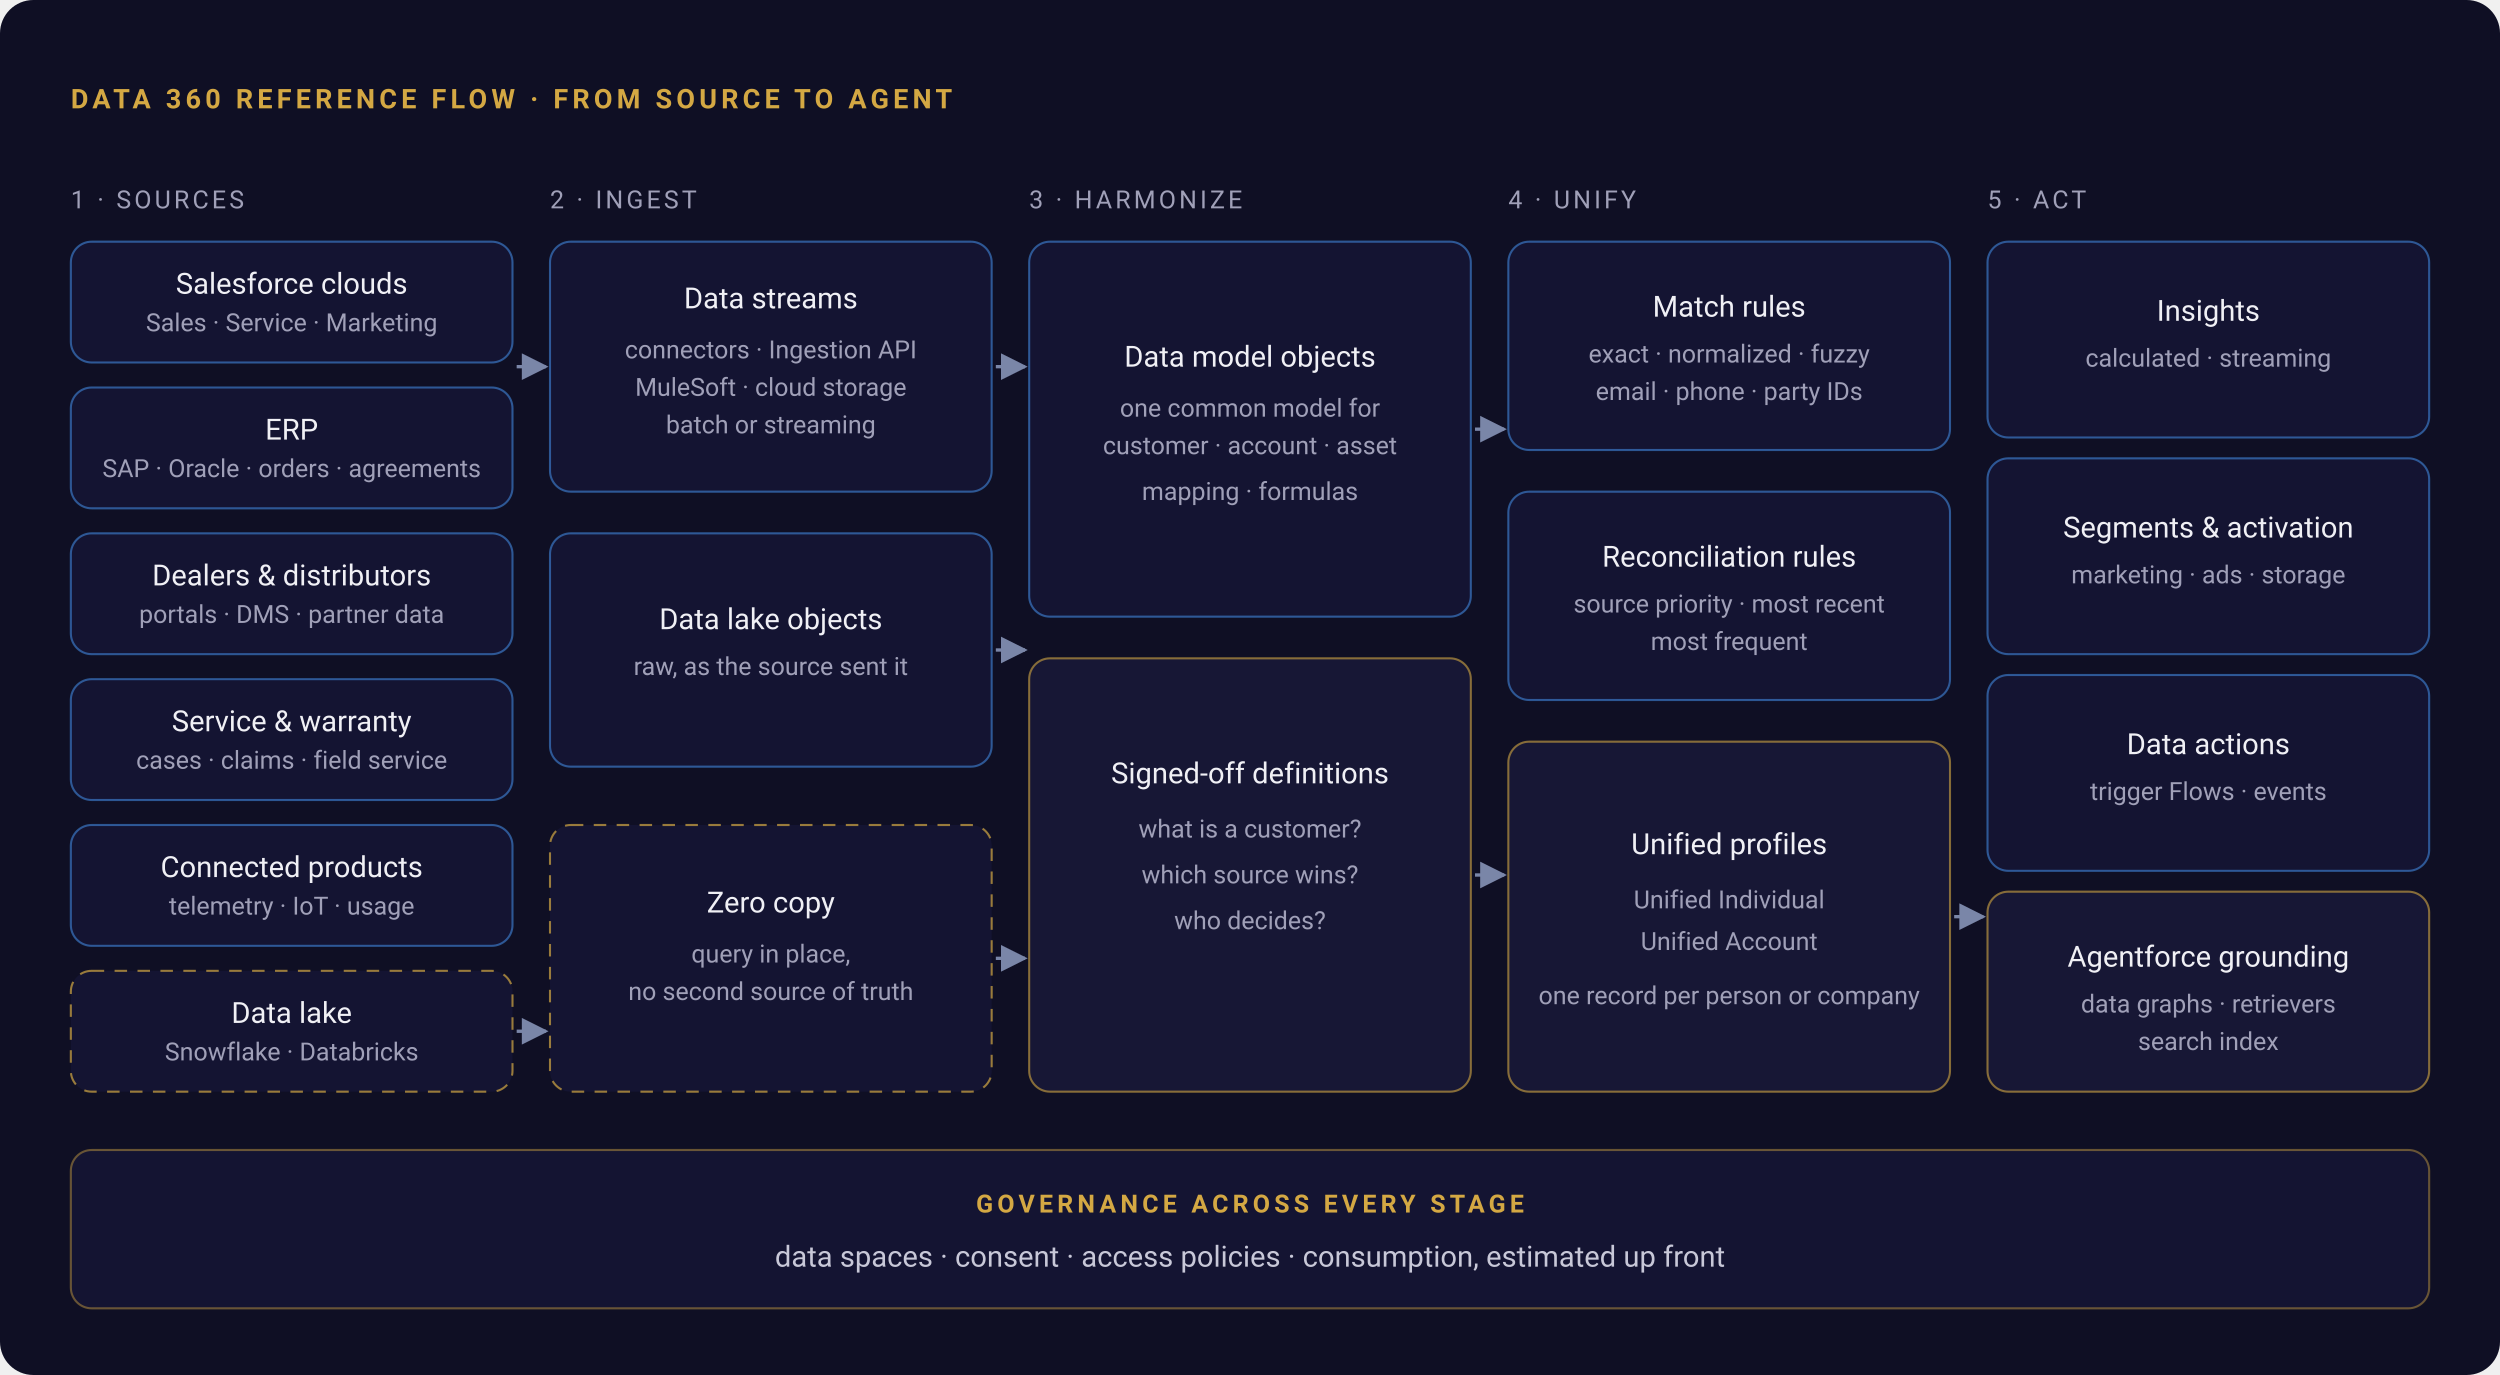
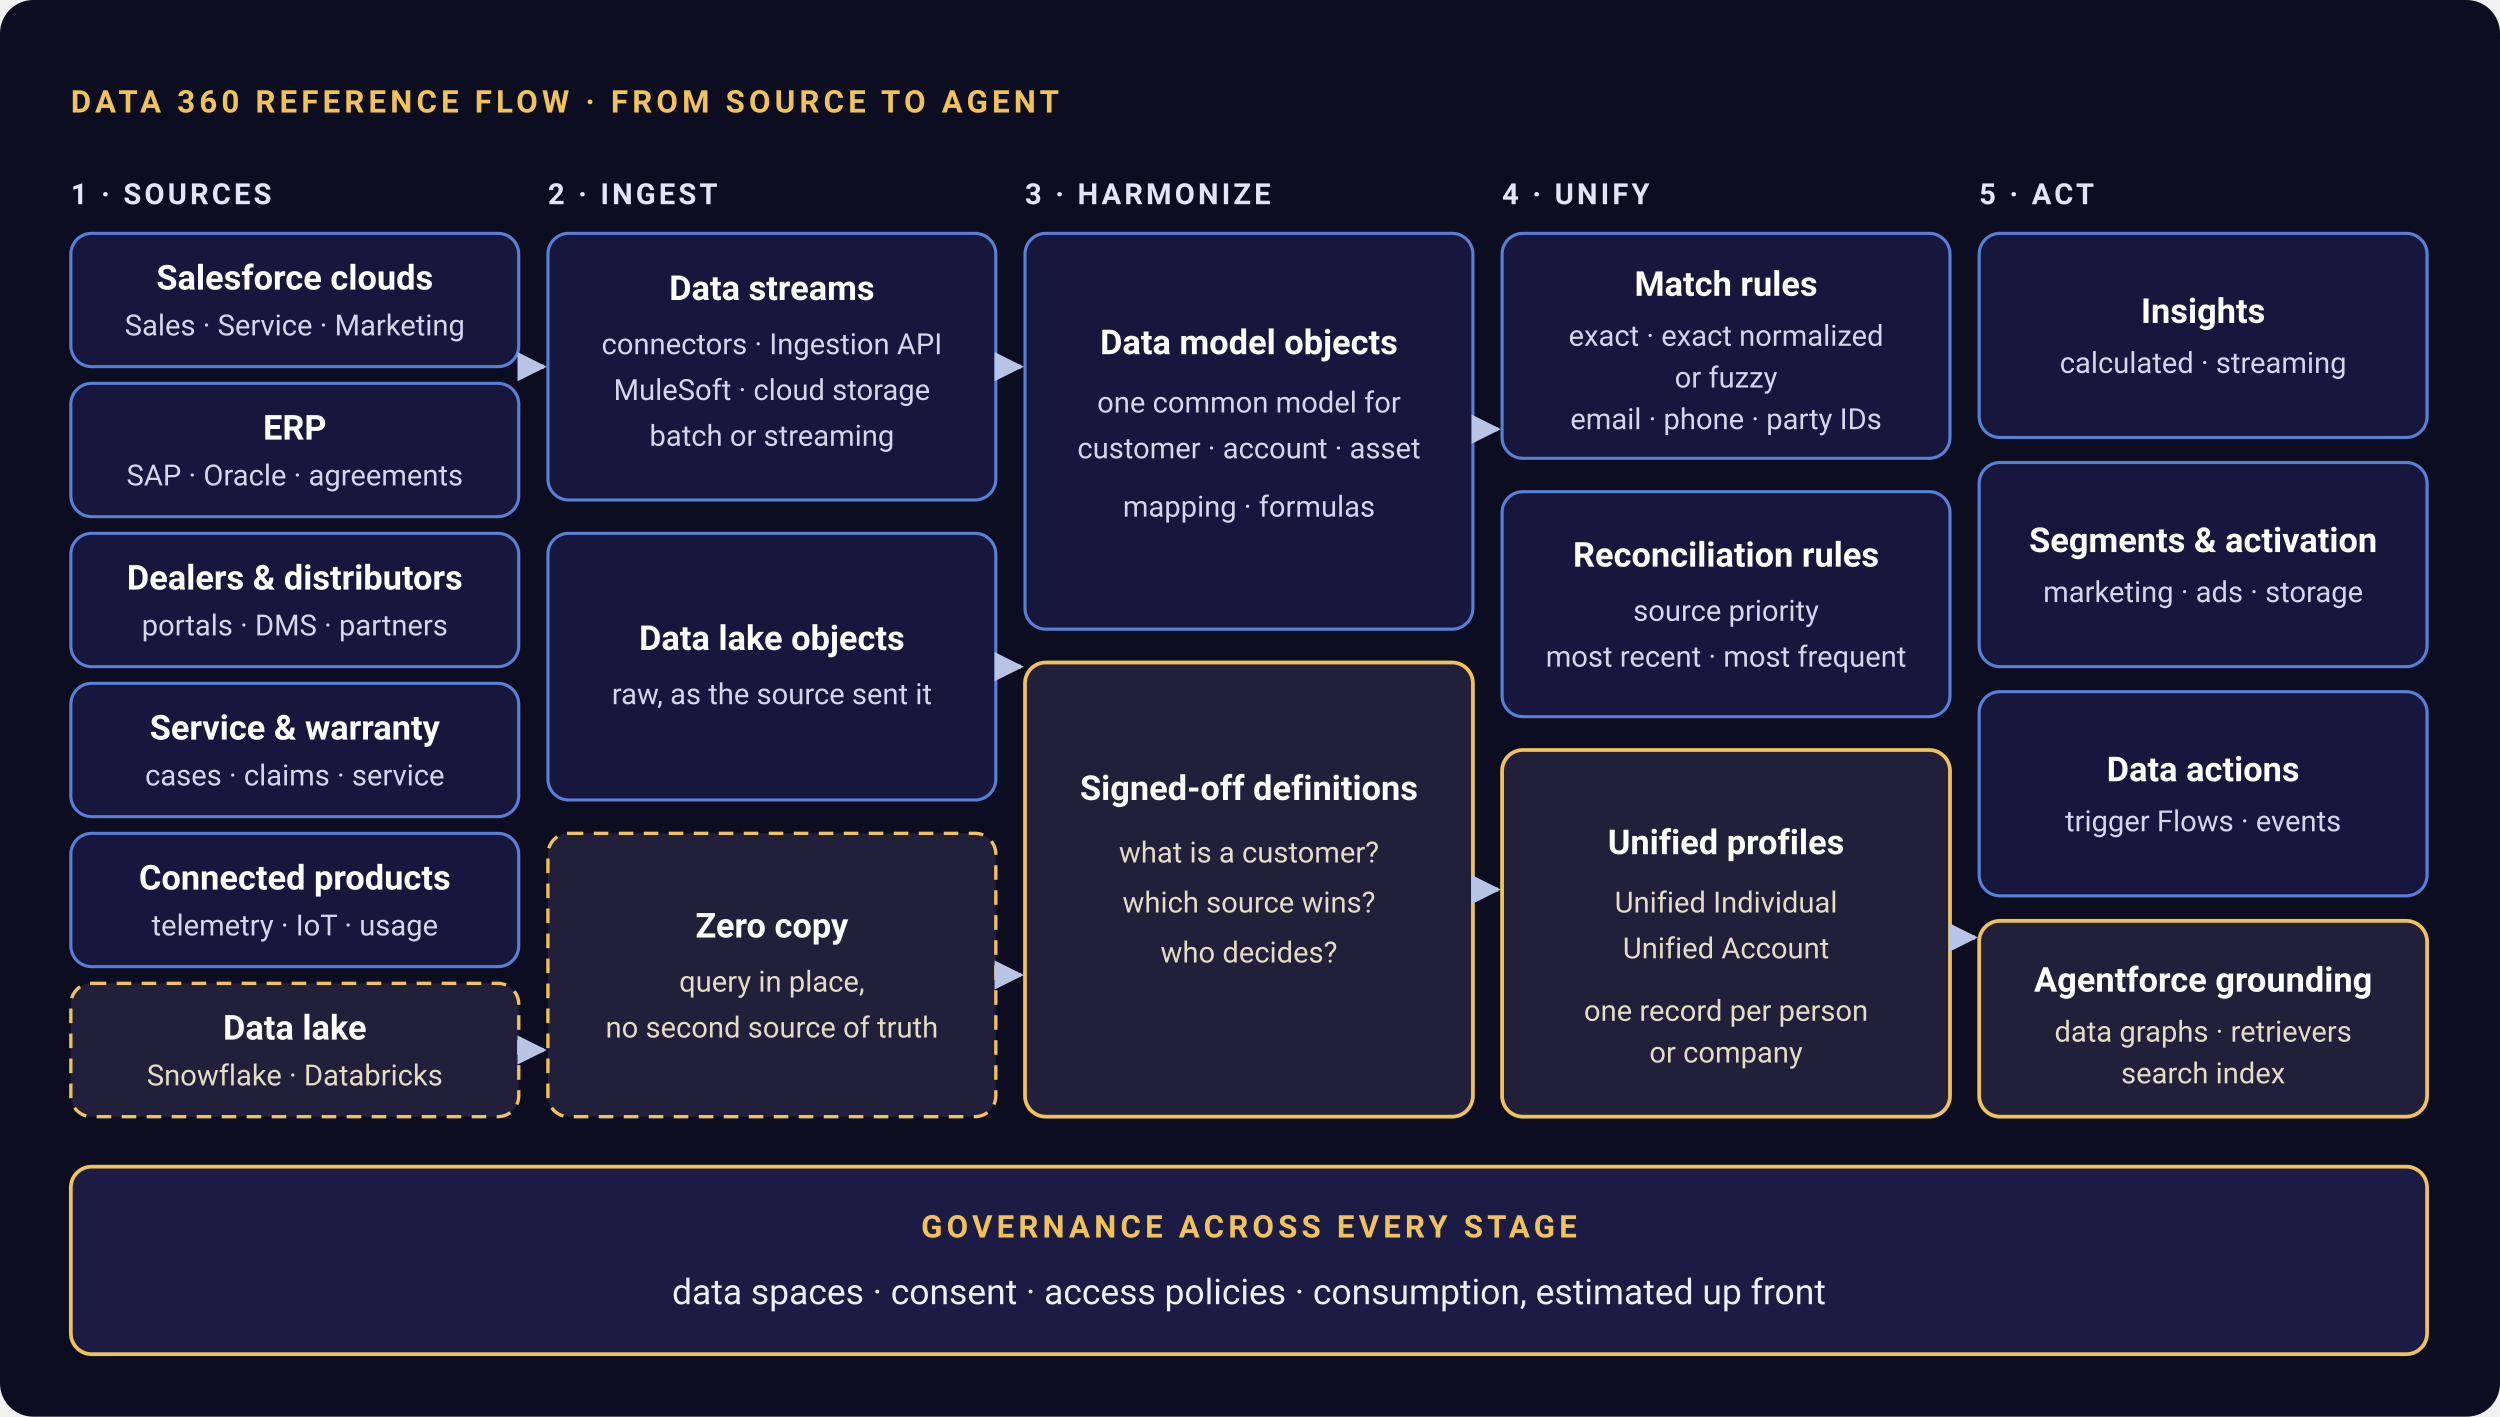
- <svg xmlns="http://www.w3.org/2000/svg" viewBox="0 0 1200 660" font-family="-apple-system,BlinkMacSystemFont,'Segoe UI',Roboto,Helvetica,Arial,sans-serif" role="img" aria-label="Data 360 reference flow: enterprise sources, ingestion, harmonization, unification, and activation for people and agents, with governance across every stage">
+ <svg xmlns="http://www.w3.org/2000/svg" viewBox="0 0 1200 680" font-family="-apple-system,BlinkMacSystemFont,'Segoe UI',Roboto,Helvetica,Arial,sans-serif" role="img" aria-label="Data 360 reference flow: enterprise sources, ingestion, harmonization, unification, and activation for people and agents, with governance across every stage">
  <defs>
-     <marker id="a" viewBox="0 0 10 10" refX="9" refY="5" markerWidth="8" markerHeight="8" orient="auto-start-reverse">
-       <path d="M0 0L10 5 0 10z" fill="#7a86a8" />
+     <marker id="a" viewBox="0 0 10 10" refX="9" refY="5" markerWidth="7" markerHeight="7" orient="auto-start-reverse">
+       <path d="M0 0L10 5 0 10z" fill="#b8c4e6" />
    </marker>
  </defs>
-   <rect width="1200" height="660" rx="16" fill="#0f0f24" />
-   <text x="34" y="52" fill="#d4a843" font-size="13" letter-spacing="2" font-weight="600">DATA 360 REFERENCE FLOW · FROM SOURCE TO AGENT</text>
-   <g fill="#a0a0b8" font-size="12" letter-spacing="1.5">
-     <text x="34" y="100">1 · SOURCES</text>
-     <text x="264" y="100">2 · INGEST</text>
-     <text x="494" y="100">3 · HARMONIZE</text>
-     <text x="724" y="100">4 · UNIFY</text>
-     <text x="954" y="100">5 · ACT</text>
+   <rect width="1200" height="680" rx="16" fill="#0d0d22" />
+   <text x="34" y="54" fill="#f0c35a" font-size="15" letter-spacing="2" font-weight="700">DATA 360 REFERENCE FLOW · FROM SOURCE TO AGENT</text>
+   <g fill="#e2e5f3" font-size="14" letter-spacing="1.5" font-weight="600">
+     <text x="34" y="98">1 · SOURCES</text>
+     <text x="263" y="98">2 · INGEST</text>
+     <text x="492" y="98">3 · HARMONIZE</text>
+     <text x="721" y="98">4 · UNIFY</text>
+     <text x="950" y="98">5 · ACT</text>
  </g>
-   <g font-size="14" fill="#f0f0f5" text-anchor="middle">
-     <rect x="34" y="116" width="212" height="58" rx="10" fill="#141432" stroke="#4a9eff" stroke-opacity=".5" />
-     <text x="140" y="141">Salesforce clouds</text>
-     <text x="140" y="159" fill="#a0a0b8" font-size="12">Sales · Service · Marketing</text>
-     <rect x="34" y="186" width="212" height="58" rx="10" fill="#141432" stroke="#4a9eff" stroke-opacity=".5" />
-     <text x="140" y="211">ERP</text>
-     <text x="140" y="229" fill="#a0a0b8" font-size="12">SAP · Oracle · orders · agreements</text>
-     <rect x="34" y="256" width="212" height="58" rx="10" fill="#141432" stroke="#4a9eff" stroke-opacity=".5" />
-     <text x="140" y="281">Dealers &amp; distributors</text>
-     <text x="140" y="299" fill="#a0a0b8" font-size="12">portals · DMS · partner data</text>
-     <rect x="34" y="326" width="212" height="58" rx="10" fill="#141432" stroke="#4a9eff" stroke-opacity=".5" />
-     <text x="140" y="351">Service &amp; warranty</text>
-     <text x="140" y="369" fill="#a0a0b8" font-size="12">cases · claims · field service</text>
-     <rect x="34" y="396" width="212" height="58" rx="10" fill="#141432" stroke="#4a9eff" stroke-opacity=".5" />
-     <text x="140" y="421">Connected products</text>
-     <text x="140" y="439" fill="#a0a0b8" font-size="12">telemetry · IoT · usage</text>
-     <rect x="34" y="466" width="212" height="58" rx="10" fill="#141432" stroke="#d4a843" stroke-opacity=".7" stroke-dasharray="6 5" />
-     <text x="140" y="491">Data lake</text>
-     <text x="140" y="509" fill="#a0a0b8" font-size="12">Snowflake · Databricks</text>
+   <g text-anchor="middle" font-size="16.5" font-weight="600" fill="#fff">
+     <rect x="34" y="112" width="215" height="64" rx="10" fill="#17173d" stroke="#6b9bff" stroke-opacity=".8" stroke-width="1.5" />
+     <text x="141.5" y="139">Salesforce clouds</text>
+     <text x="141.5" y="161" fill="#d3d7ea" font-size="14" font-weight="400">Sales · Service · Marketing</text>
+     <rect x="34" y="184" width="215" height="64" rx="10" fill="#17173d" stroke="#6b9bff" stroke-opacity=".8" stroke-width="1.5" />
+     <text x="141.5" y="211">ERP</text>
+     <text x="141.5" y="233" fill="#d3d7ea" font-size="14" font-weight="400">SAP · Oracle · agreements</text>
+     <rect x="34" y="256" width="215" height="64" rx="10" fill="#17173d" stroke="#6b9bff" stroke-opacity=".8" stroke-width="1.5" />
+     <text x="141.5" y="283">Dealers &amp; distributors</text>
+     <text x="141.5" y="305" fill="#d3d7ea" font-size="14" font-weight="400">portals · DMS · partners</text>
+     <rect x="34" y="328" width="215" height="64" rx="10" fill="#17173d" stroke="#6b9bff" stroke-opacity=".8" stroke-width="1.5" />
+     <text x="141.5" y="355">Service &amp; warranty</text>
+     <text x="141.5" y="377" fill="#d3d7ea" font-size="14" font-weight="400">cases · claims · service</text>
+     <rect x="34" y="400" width="215" height="64" rx="10" fill="#17173d" stroke="#6b9bff" stroke-opacity=".8" stroke-width="1.5" />
+     <text x="141.5" y="427">Connected products</text>
+     <text x="141.5" y="449" fill="#d3d7ea" font-size="14" font-weight="400">telemetry · IoT · usage</text>
+     <rect x="34" y="472" width="215" height="64" rx="10" fill="#221f3a" stroke="#f0c35a" stroke-width="1.6" stroke-dasharray="7 5" />
+     <text x="141.5" y="499">Data lake</text>
+     <text x="141.5" y="521" fill="#e3dcc6" font-size="14" font-weight="400">Snowflake · Databricks</text>
  </g>
-   <g font-size="14" fill="#f0f0f5" text-anchor="middle">
-     <rect x="264" y="116" width="212" height="120" rx="10" fill="#141432" stroke="#4a9eff" stroke-opacity=".5" />
-     <text x="370" y="148">Data streams</text>
-     <text x="370" y="172" fill="#a0a0b8" font-size="12">connectors · Ingestion API</text>
-     <text x="370" y="190" fill="#a0a0b8" font-size="12">MuleSoft · cloud storage</text>
-     <text x="370" y="208" fill="#a0a0b8" font-size="12">batch or streaming</text>
-     <rect x="264" y="256" width="212" height="112" rx="10" fill="#141432" stroke="#4a9eff" stroke-opacity=".5" />
-     <text x="370" y="302">Data lake objects</text>
-     <text x="370" y="324" fill="#a0a0b8" font-size="12">raw, as the source sent it</text>
-     <rect x="264" y="396" width="212" height="128" rx="10" fill="#141432" stroke="#d4a843" stroke-opacity=".7" stroke-dasharray="6 5" />
-     <text x="370" y="438">Zero copy</text>
-     <text x="370" y="462" fill="#a0a0b8" font-size="12">query in place,</text>
-     <text x="370" y="480" fill="#a0a0b8" font-size="12">no second source of truth</text>
+   <g text-anchor="middle" font-size="16.5" font-weight="600" fill="#fff">
+     <rect x="263" y="112" width="215" height="128" rx="10" fill="#17173d" stroke="#6b9bff" stroke-opacity=".8" stroke-width="1.5" />
+     <text x="370.5" y="144">Data streams</text>
+     <g fill="#d3d7ea" font-size="14" font-weight="400">
+       <text x="370.5" y="170">connectors · Ingestion API</text>
+       <text x="370.5" y="192">MuleSoft · cloud storage</text>
+       <text x="370.5" y="214">batch or streaming</text>
+     </g>
+     <rect x="263" y="256" width="215" height="128" rx="10" fill="#17173d" stroke="#6b9bff" stroke-opacity=".8" stroke-width="1.5" />
+     <text x="370.5" y="312">Data lake objects</text>
+     <text x="370.5" y="338" fill="#d3d7ea" font-size="14" font-weight="400">raw, as the source sent it</text>
+     <rect x="263" y="400" width="215" height="136" rx="10" fill="#221f3a" stroke="#f0c35a" stroke-width="1.6" stroke-dasharray="7 5" />
+     <text x="370.5" y="450">Zero copy</text>
+     <g fill="#e3dcc6" font-size="14" font-weight="400">
+       <text x="370.5" y="476">query in place,</text>
+       <text x="370.5" y="498">no second source of truth</text>
+     </g>
  </g>
-   <g font-size="14" fill="#f0f0f5" text-anchor="middle">
-     <rect x="494" y="116" width="212" height="180" rx="10" fill="#141432" stroke="#4a9eff" stroke-opacity=".5" />
-     <text x="600" y="176">Data model objects</text>
-     <text x="600" y="200" fill="#a0a0b8" font-size="12">one common model for</text>
-     <text x="600" y="218" fill="#a0a0b8" font-size="12">customer · account · asset</text>
-     <text x="600" y="240" fill="#a0a0b8" font-size="12">mapping · formulas</text>
-     <rect x="494" y="316" width="212" height="208" rx="10" fill="#171735" stroke="#d4a843" stroke-opacity=".6" />
-     <text x="600" y="376">Signed-off definitions</text>
-     <text x="600" y="402" fill="#a0a0b8" font-size="12">what is a customer?</text>
-     <text x="600" y="424" fill="#a0a0b8" font-size="12">which source wins?</text>
-     <text x="600" y="446" fill="#a0a0b8" font-size="12">who decides?</text>
+   <g text-anchor="middle" font-size="16.5" font-weight="600" fill="#fff">
+     <rect x="492" y="112" width="215" height="190" rx="10" fill="#17173d" stroke="#6b9bff" stroke-opacity=".8" stroke-width="1.5" />
+     <text x="599.5" y="170">Data model objects</text>
+     <g fill="#d3d7ea" font-size="14" font-weight="400">
+       <text x="599.5" y="198">one common model for</text>
+       <text x="599.5" y="220">customer · account · asset</text>
+       <text x="599.5" y="248">mapping · formulas</text>
+     </g>
+     <rect x="492" y="318" width="215" height="218" rx="10" fill="#221f3a" stroke="#f0c35a" stroke-width="1.8" />
+     <text x="599.5" y="384">Signed-off definitions</text>
+     <g fill="#e3dcc6" font-size="14" font-weight="400">
+       <text x="599.5" y="414">what is a customer?</text>
+       <text x="599.5" y="438">which source wins?</text>
+       <text x="599.5" y="462">who decides?</text>
+     </g>
  </g>
-   <g font-size="14" fill="#f0f0f5" text-anchor="middle">
-     <rect x="724" y="116" width="212" height="100" rx="10" fill="#141432" stroke="#4a9eff" stroke-opacity=".5" />
-     <text x="830" y="152">Match rules</text>
-     <text x="830" y="174" fill="#a0a0b8" font-size="12">exact · normalized · fuzzy</text>
-     <text x="830" y="192" fill="#a0a0b8" font-size="12">email · phone · party IDs</text>
-     <rect x="724" y="236" width="212" height="100" rx="10" fill="#141432" stroke="#4a9eff" stroke-opacity=".5" />
-     <text x="830" y="272">Reconciliation rules</text>
-     <text x="830" y="294" fill="#a0a0b8" font-size="12">source priority · most recent</text>
-     <text x="830" y="312" fill="#a0a0b8" font-size="12">most frequent</text>
-     <rect x="724" y="356" width="212" height="168" rx="10" fill="#171735" stroke="#d4a843" stroke-opacity=".6" />
-     <text x="830" y="410">Unified profiles</text>
-     <text x="830" y="436" fill="#a0a0b8" font-size="12">Unified Individual</text>
-     <text x="830" y="456" fill="#a0a0b8" font-size="12">Unified Account</text>
-     <text x="830" y="482" fill="#a0a0b8" font-size="12">one record per person or company</text>
+   <g text-anchor="middle" font-size="16.5" font-weight="600" fill="#fff">
+     <rect x="721" y="112" width="215" height="108" rx="10" fill="#17173d" stroke="#6b9bff" stroke-opacity=".8" stroke-width="1.5" />
+     <text x="828.5" y="142">Match rules</text>
+     <g fill="#d3d7ea" font-size="14" font-weight="400">
+       <text x="828.5" y="166">exact · exact normalized</text>
+       <text x="828.5" y="186">or fuzzy</text>
+       <text x="828.5" y="206">email · phone · party IDs</text>
+     </g>
+     <rect x="721" y="236" width="215" height="108" rx="10" fill="#17173d" stroke="#6b9bff" stroke-opacity=".8" stroke-width="1.5" />
+     <text x="828.5" y="272">Reconciliation rules</text>
+     <g fill="#d3d7ea" font-size="14" font-weight="400">
+       <text x="828.5" y="298">source priority</text>
+       <text x="828.5" y="320">most recent · most frequent</text>
+     </g>
+     <rect x="721" y="360" width="215" height="176" rx="10" fill="#221f3a" stroke="#f0c35a" stroke-width="1.8" />
+     <text x="828.5" y="410">Unified profiles</text>
+     <g fill="#e3dcc6" font-size="14" font-weight="400">
+       <text x="828.5" y="438">Unified Individual</text>
+       <text x="828.5" y="460">Unified Account</text>
+       <text x="828.5" y="490">one record per person</text>
+       <text x="828.5" y="510">or company</text>
+     </g>
  </g>
-   <g font-size="14" fill="#f0f0f5" text-anchor="middle">
-     <rect x="954" y="116" width="212" height="94" rx="10" fill="#141432" stroke="#4a9eff" stroke-opacity=".5" />
-     <text x="1060" y="154">Insights</text>
-     <text x="1060" y="176" fill="#a0a0b8" font-size="12">calculated · streaming</text>
-     <rect x="954" y="220" width="212" height="94" rx="10" fill="#141432" stroke="#4a9eff" stroke-opacity=".5" />
-     <text x="1060" y="258">Segments &amp; activation</text>
-     <text x="1060" y="280" fill="#a0a0b8" font-size="12">marketing · ads · storage</text>
-     <rect x="954" y="324" width="212" height="94" rx="10" fill="#141432" stroke="#4a9eff" stroke-opacity=".5" />
-     <text x="1060" y="362">Data actions</text>
-     <text x="1060" y="384" fill="#a0a0b8" font-size="12">trigger Flows · events</text>
-     <rect x="954" y="428" width="212" height="96" rx="10" fill="#171735" stroke="#d4a843" stroke-opacity=".6" />
-     <text x="1060" y="464">Agentforce grounding</text>
-     <text x="1060" y="486" fill="#a0a0b8" font-size="12">data graphs · retrievers</text>
-     <text x="1060" y="504" fill="#a0a0b8" font-size="12">search index</text>
+   <g text-anchor="middle" font-size="16.5" font-weight="600" fill="#fff">
+     <rect x="950" y="112" width="215" height="98" rx="10" fill="#17173d" stroke="#6b9bff" stroke-opacity=".8" stroke-width="1.5" />
+     <text x="1057.5" y="155">Insights</text>
+     <text x="1057.5" y="179" fill="#d3d7ea" font-size="14" font-weight="400">calculated · streaming</text>
+     <rect x="950" y="222" width="215" height="98" rx="10" fill="#17173d" stroke="#6b9bff" stroke-opacity=".8" stroke-width="1.5" />
+     <text x="1057.5" y="265">Segments &amp; activation</text>
+     <text x="1057.5" y="289" fill="#d3d7ea" font-size="14" font-weight="400">marketing · ads · storage</text>
+     <rect x="950" y="332" width="215" height="98" rx="10" fill="#17173d" stroke="#6b9bff" stroke-opacity=".8" stroke-width="1.5" />
+     <text x="1057.5" y="375">Data actions</text>
+     <text x="1057.5" y="399" fill="#d3d7ea" font-size="14" font-weight="400">trigger Flows · events</text>
+     <rect x="950" y="442" width="215" height="94" rx="10" fill="#221f3a" stroke="#f0c35a" stroke-width="1.8" />
+     <text x="1057.5" y="476">Agentforce grounding</text>
+     <g fill="#e3dcc6" font-size="14" font-weight="400">
+       <text x="1057.5" y="500">data graphs · retrievers</text>
+       <text x="1057.5" y="520">search index</text>
+     </g>
  </g>
-   <g stroke="#7a86a8" stroke-width="1.6" fill="none" marker-end="url(#a)">
-     <path d="M248 176H262" />
-     <path d="M248 495H262" />
-     <path d="M478 176H492" />
-     <path d="M478 312H492" />
-     <path d="M478 460L492 460" />
-     <path d="M708 206H722" />
-     <path d="M708 420H722" />
-     <path d="M938 440H952" />
+   <g stroke="#b8c4e6" stroke-width="2" fill="none" marker-end="url(#a)">
+     <path d="M250 176H261" />
+     <path d="M250 504H261" />
+     <path d="M479 176H490" />
+     <path d="M479 320H490" />
+     <path d="M479 468H490" />
+     <path d="M708 206H719" />
+     <path d="M708 427H719" />
+     <path d="M937 450H948" />
  </g>
-   <rect x="34" y="552" width="1132" height="76" rx="10" fill="#141432" stroke="#d4a843" stroke-opacity=".45" />
-   <text x="600" y="582" fill="#d4a843" font-size="12" letter-spacing="2" font-weight="600" text-anchor="middle">GOVERNANCE ACROSS EVERY STAGE</text>
-   <text x="600" y="608" fill="#c8c8d8" font-size="14" text-anchor="middle">data spaces · consent · access policies · consumption, estimated up front</text>
+   <rect x="34" y="560" width="1131" height="90" rx="10" fill="#1b1b44" stroke="#f0c35a" stroke-width="1.8" />
+   <text x="599.5" y="594" fill="#f0c35a" font-size="15" letter-spacing="2" font-weight="700" text-anchor="middle">GOVERNANCE ACROSS EVERY STAGE</text>
+   <text x="599.5" y="626" fill="#eef0f8" font-size="17" text-anchor="middle">data spaces · consent · access policies · consumption, estimated up front</text>
</svg>
